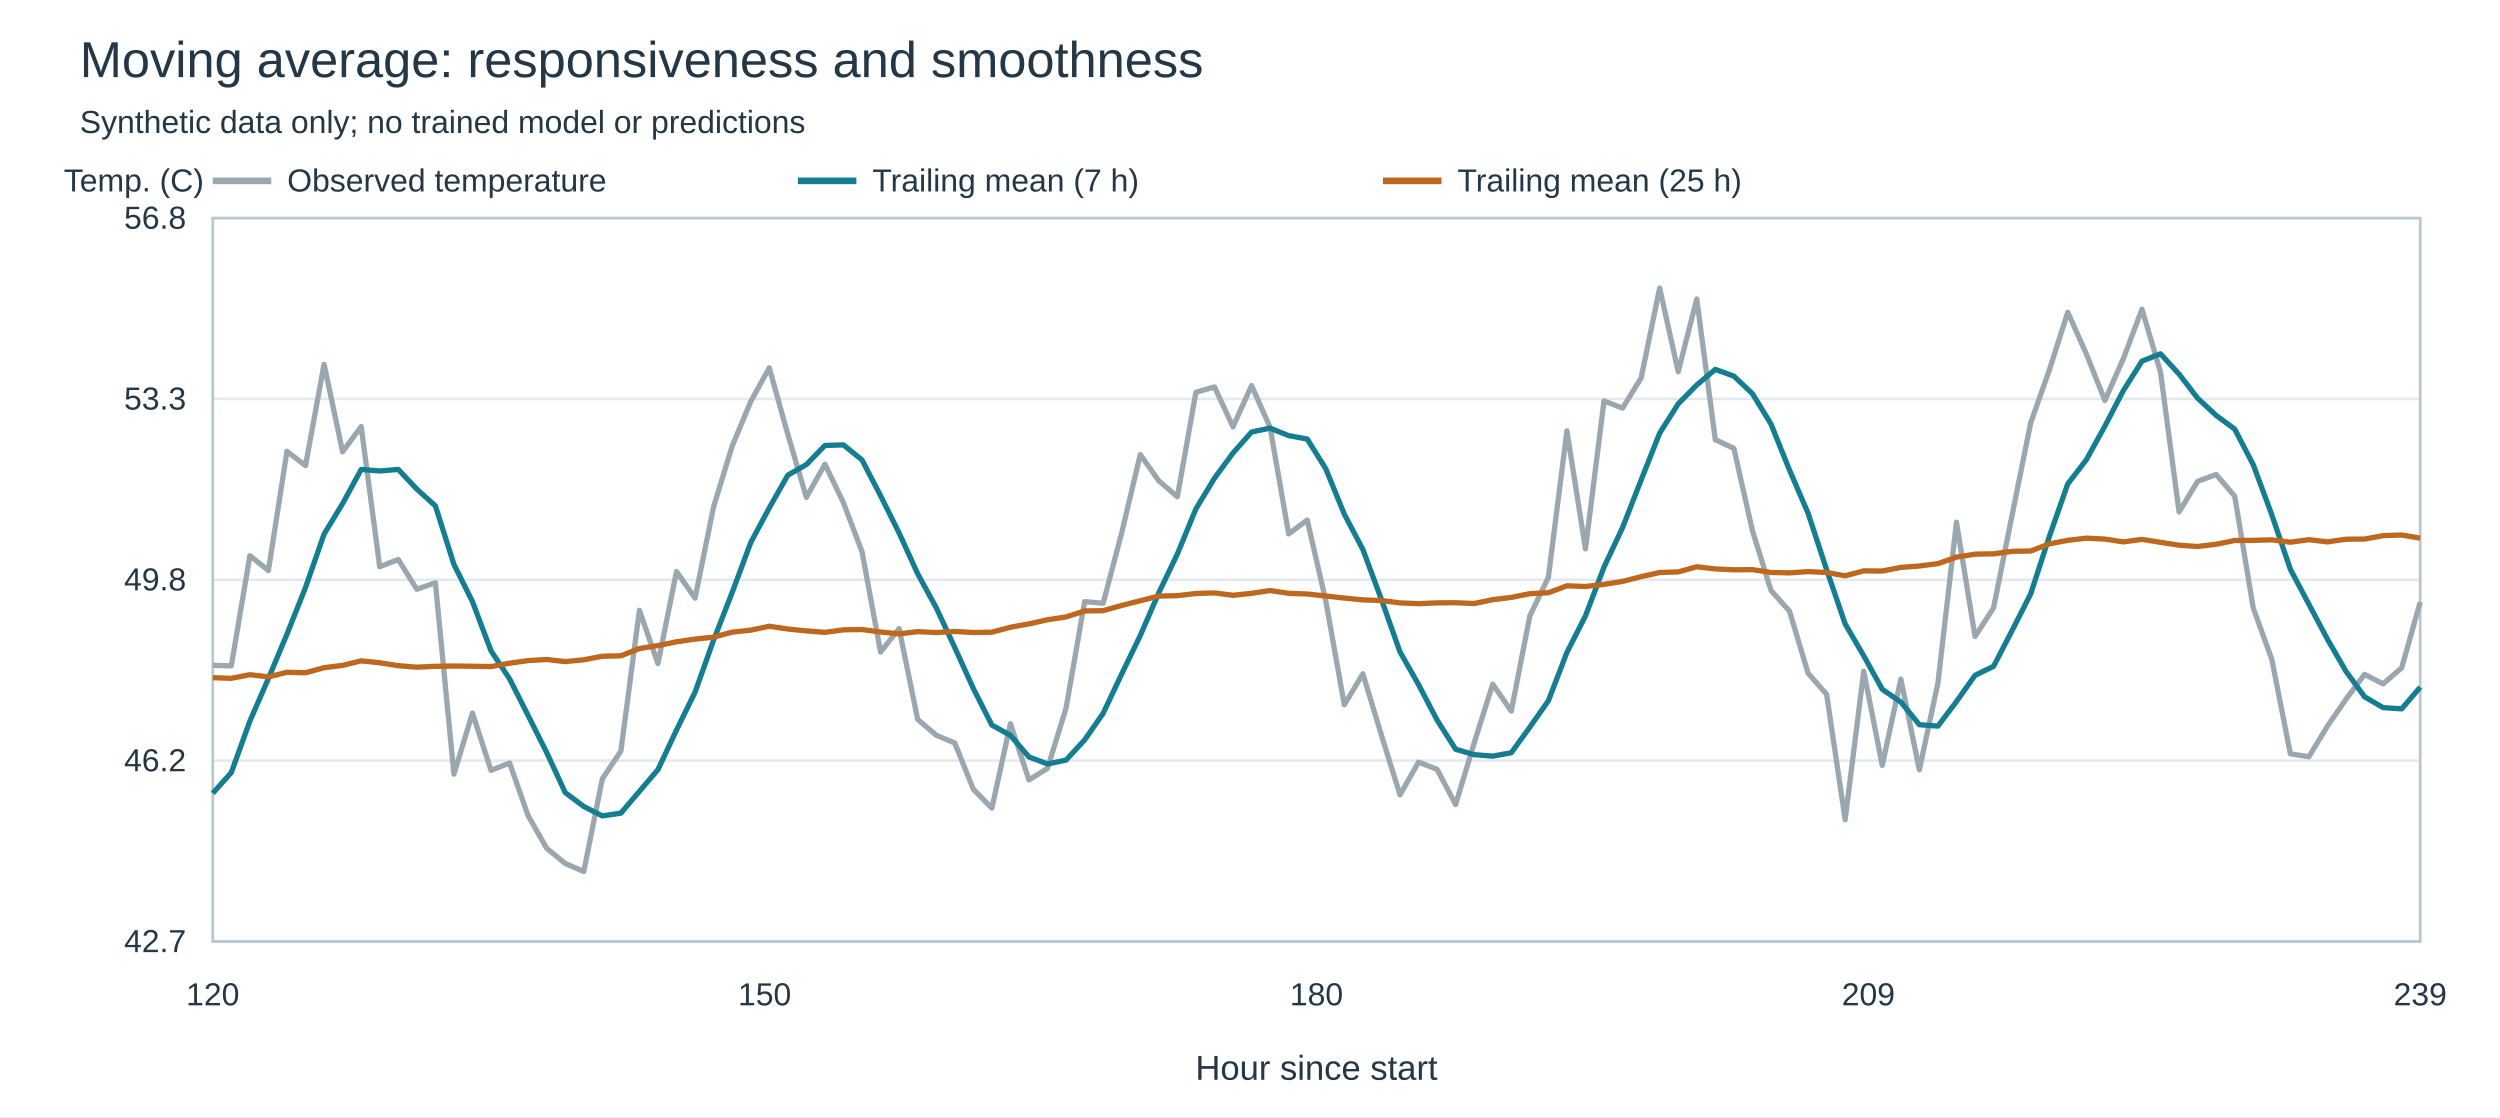
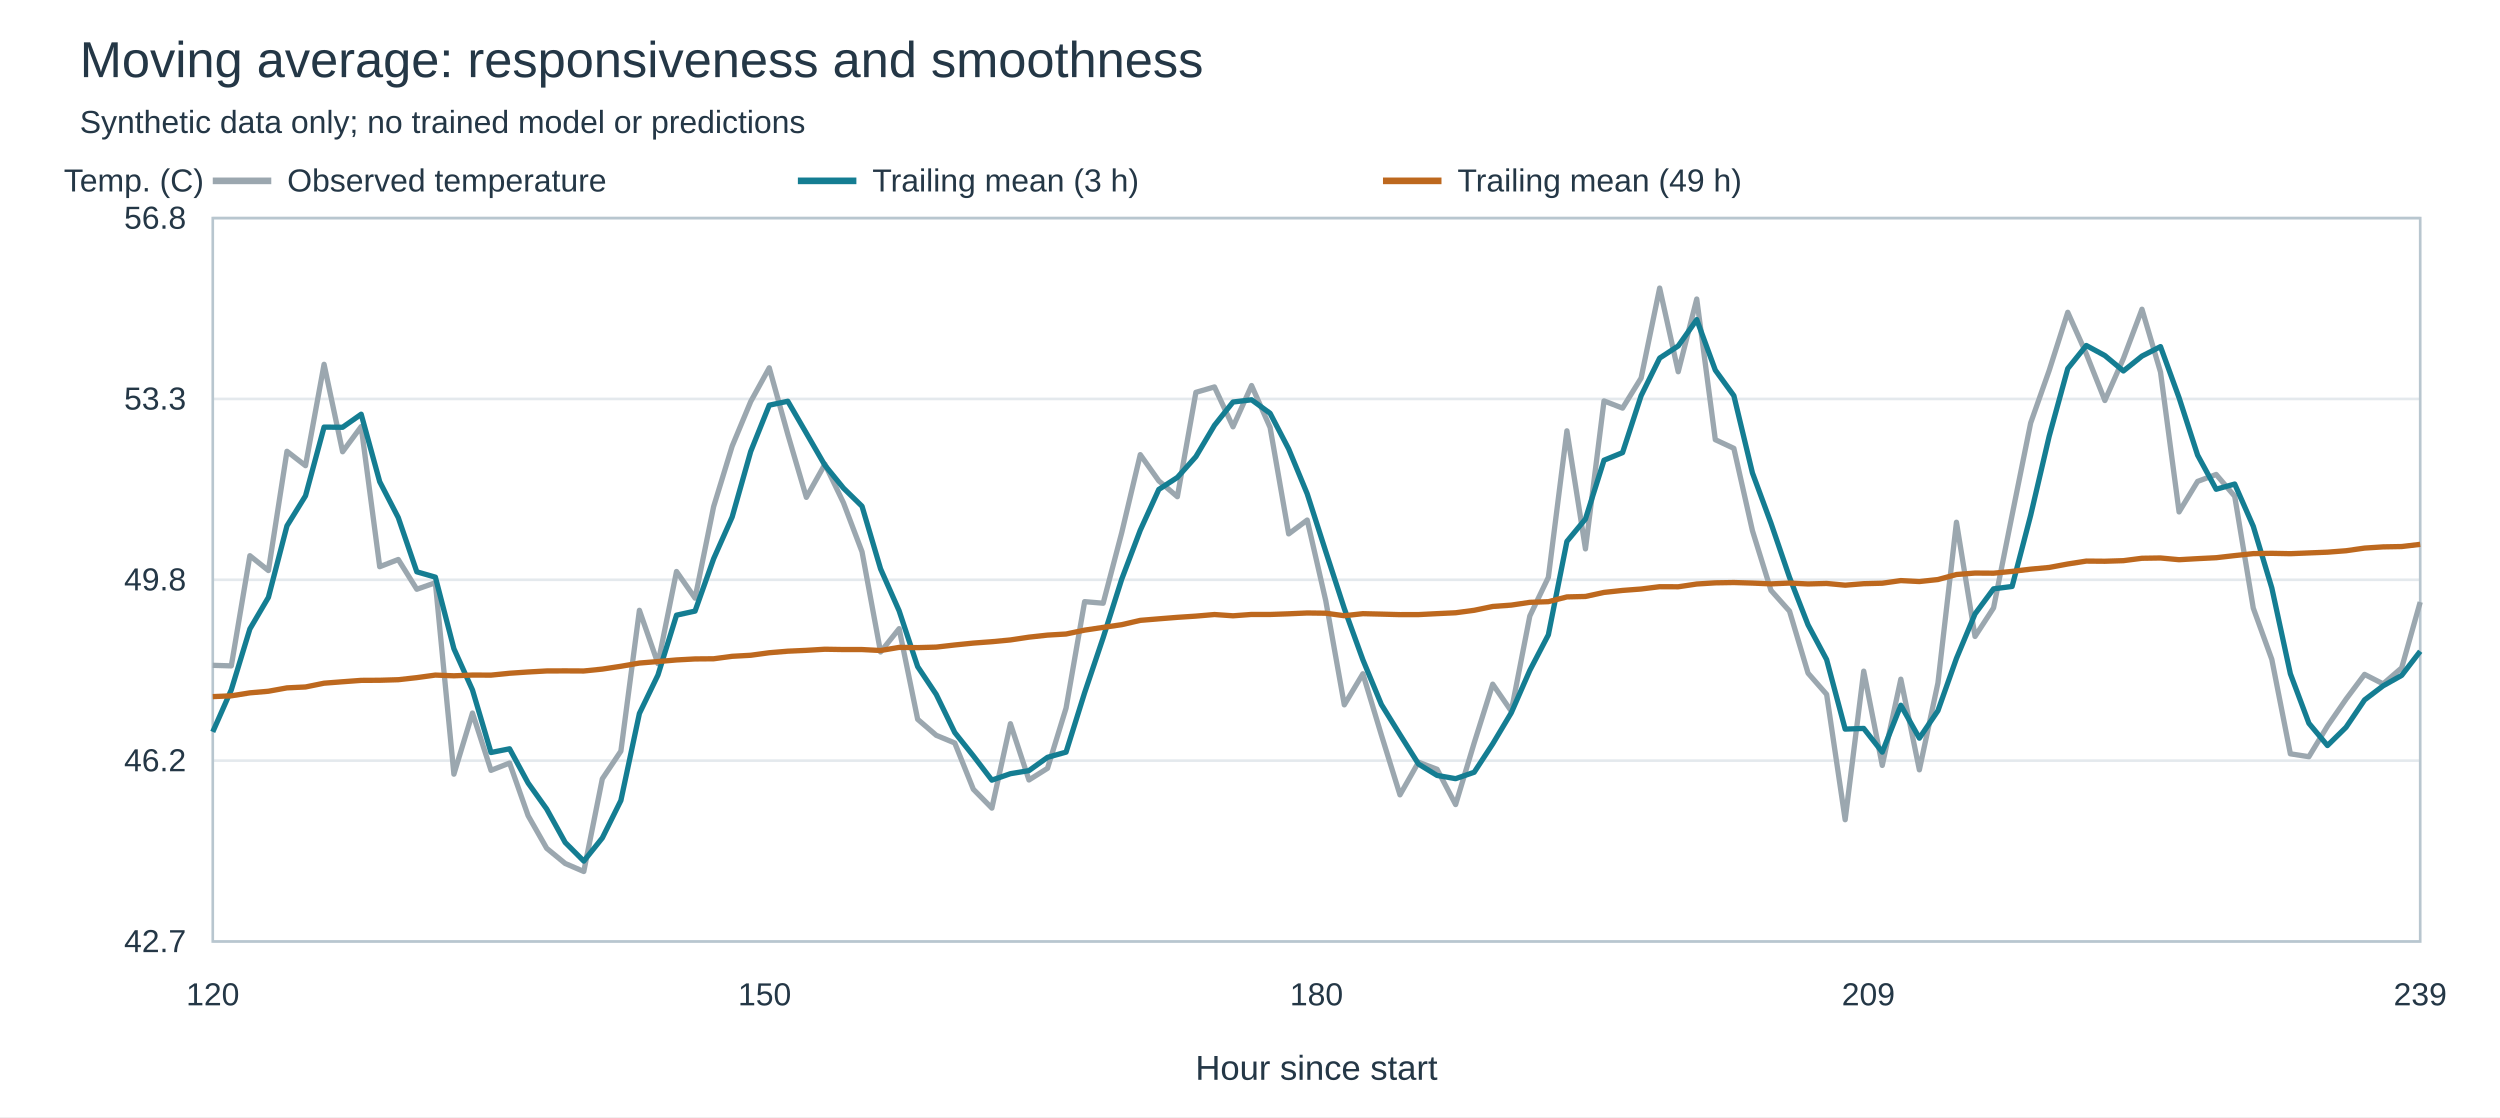
<svg xmlns="http://www.w3.org/2000/svg" viewBox="0 0 940 420" role="img" aria-labelledby="title desc">
  <rect width="940" height="420" fill="#ffffff" />
  <g font-family="Arial, sans-serif" fill="#243746">
    <text x="30" y="29" font-size="19">Moving average: responsiveness and smoothness</text>
    <text x="30" y="50" font-size="12">Synthetic data only; no trained model or predictions</text>
    <line x1="80" x2="910" y1="354.00" y2="354.00" stroke="#e4e9ed" />
    <text x="70" y="358.00" text-anchor="end" font-size="12">42.7</text>
    <line x1="80" x2="910" y1="286.00" y2="286.00" stroke="#e4e9ed" />
    <text x="70" y="290.00" text-anchor="end" font-size="12">46.2</text>
    <line x1="80" x2="910" y1="218.00" y2="218.00" stroke="#e4e9ed" />
    <text x="70" y="222.00" text-anchor="end" font-size="12">49.8</text>
    <line x1="80" x2="910" y1="150.00" y2="150.00" stroke="#e4e9ed" />
    <text x="70" y="154.00" text-anchor="end" font-size="12">53.3</text>
    <line x1="80" x2="910" y1="82.00" y2="82.00" stroke="#e4e9ed" />
    <text x="70" y="86.00" text-anchor="end" font-size="12">56.8</text>
    <text x="80.00" y="378" text-anchor="middle" font-size="12">120</text>
    <text x="287.50" y="378" text-anchor="middle" font-size="12">150</text>
    <text x="495.00" y="378" text-anchor="middle" font-size="12">180</text>
    <text x="702.50" y="378" text-anchor="middle" font-size="12">209</text>
    <text x="910.00" y="378" text-anchor="middle" font-size="12">239</text>
    <rect x="80" y="82" width="830" height="272" fill="none" stroke="#b8c6cf" />
    <text x="24" y="72" font-size="12">Temp. (C)</text>
    <text x="495.0" y="406" text-anchor="middle" font-size="13">Hour since start</text>
    <line x1="80" x2="102" y1="68" y2="68" stroke="#9ba7af" stroke-width="2.5" />
    <text x="108" y="72" font-size="12">Observed temperature</text>
    <polyline points="80.00,250.16 86.97,250.37 93.95,208.95 100.92,214.52 107.90,169.69 114.87,175.09 121.85,136.99 128.82,169.86 135.80,160.40 142.77,213.08 149.75,210.37 156.72,221.56 163.70,219.11 170.67,291.08 177.65,268.11 184.62,289.65 191.60,286.90 198.57,306.69 205.55,318.96 212.52,324.67 219.50,327.68 226.47,292.85 233.45,282.42 240.42,229.48 247.39,249.52 254.37,214.89 261.34,224.90 268.32,190.51 275.29,167.76 282.27,150.98 289.24,138.30 296.22,163.34 303.19,187.00 310.17,174.54 317.14,189.05 324.12,207.46 331.09,245.14 338.07,236.38 345.04,270.45 352.02,276.47 358.99,279.37 365.97,296.76 372.94,303.85 379.92,272.12 386.89,293.27 393.87,288.88 400.84,266.24 407.82,226.22 414.79,226.81 421.76,200.32 428.74,170.95 435.71,180.80 442.69,186.76 449.66,147.52 456.64,145.49 463.61,160.48 470.59,144.97 477.56,160.73 484.54,200.74 491.51,195.54 498.49,225.89 505.46,265.02 512.44,253.34 519.41,276.40 526.39,298.86 533.36,286.58 540.34,289.25 547.31,302.51 554.29,279.35 561.26,257.25 568.24,267.39 575.21,231.62 582.18,217.08 589.16,162.00 596.13,206.38 603.11,150.75 610.08,153.45 617.06,142.14 624.03,108.32 631.01,139.77 637.98,112.44 644.96,165.33 651.93,168.58 658.91,199.52 665.88,221.97 672.86,229.79 679.83,253.11 686.81,261.08 693.78,308.21 700.76,252.36 707.73,287.79 714.71,255.38 721.68,289.45 728.66,256.82 735.63,196.37 742.61,239.30 749.58,228.56 756.55,193.66 763.53,159.03 770.50,139.27 777.48,117.43 784.45,133.04 791.43,150.59 798.40,134.81 805.38,116.28 812.35,139.89 819.33,192.48 826.30,181.01 833.28,178.40 840.25,186.60 847.23,228.65 854.20,247.93 861.18,283.43 868.15,284.52 875.13,273.00 882.10,262.90 889.08,253.57 896.05,257.14 903.03,251.11 910.00,226.38" fill="none" stroke="#9ba7af" stroke-width="2" stroke-linejoin="round" />
    <line x1="300" x2="322" y1="68" y2="68" stroke="#147d92" stroke-width="2.5" />
-     <text x="328" y="72" font-size="12">Trailing mean (7 h)</text>
-     <polyline points="80.00,298.26 86.97,290.48 93.95,271.14 100.92,255.12 107.90,238.44 114.87,220.91 121.85,200.82 128.82,189.35 135.80,176.50 142.77,177.09 149.75,176.50 156.72,183.91 163.70,190.20 170.67,212.21 177.65,226.24 184.62,244.71 191.60,255.25 198.57,269.01 205.55,282.93 212.52,298.01 219.50,303.24 226.47,306.77 233.45,305.74 240.42,297.54 247.39,289.37 254.37,274.50 261.34,260.25 268.32,240.65 275.29,222.78 282.27,204.01 289.24,190.98 296.22,178.67 303.19,174.68 310.17,167.49 317.14,167.28 324.12,172.95 331.09,186.40 338.07,200.41 345.04,215.72 352.02,228.50 358.99,243.47 365.97,258.86 372.94,272.63 379.92,276.49 386.89,284.61 393.87,287.25 400.84,285.79 407.82,278.19 414.79,268.20 421.76,253.41 428.74,238.96 435.71,222.89 442.69,208.30 449.66,191.34 456.64,179.81 463.61,170.33 470.59,162.43 477.56,160.97 484.54,163.81 491.51,165.07 498.49,176.26 505.46,193.34 512.44,206.60 519.41,225.38 526.39,245.11 533.36,257.37 540.34,270.76 547.31,281.71 554.29,283.75 561.26,284.31 568.24,283.03 575.21,273.42 582.18,263.49 589.16,245.31 596.13,231.58 603.11,213.21 610.08,198.38 617.06,180.49 624.03,162.87 631.01,151.83 637.98,144.75 644.96,138.89 651.93,141.43 658.91,148.01 665.88,159.42 672.86,176.77 679.83,192.96 686.81,214.20 693.78,234.61 700.76,246.58 707.73,259.19 714.71,263.96 721.68,272.49 728.66,273.01 735.63,263.77 742.61,253.93 749.58,250.53 756.55,237.08 763.53,223.31 770.50,201.86 777.48,181.95 784.45,172.90 791.43,160.23 798.40,146.83 805.38,135.78 812.35,133.04 819.33,140.65 826.30,149.73 833.28,156.21 840.25,161.35 847.23,174.76 854.20,193.57 861.18,214.07 868.15,227.22 875.13,240.36 882.10,252.43 889.08,262.00 896.05,266.07 903.03,266.53 910.00,258.38" fill="none" stroke="#147d92" stroke-width="2" stroke-linejoin="round" />
+     <text x="328" y="72" font-size="12">Trailing mean (3 h)</text>
+     <polyline points="80.00,275.19 86.97,259.37 93.95,236.49 100.92,224.61 107.90,197.72 114.87,186.43 121.85,160.59 128.82,160.65 135.80,155.75 142.77,181.12 149.75,194.62 156.72,215.00 163.70,217.01 170.67,243.92 177.65,259.43 184.62,282.94 191.60,281.55 198.57,294.41 205.55,304.19 212.52,316.78 219.50,323.77 226.47,315.07 233.45,300.98 240.42,268.25 247.39,253.81 254.37,231.30 261.34,229.77 268.32,210.10 275.29,194.39 282.27,169.75 289.24,152.35 296.22,150.87 303.19,162.88 310.17,174.96 317.14,183.53 324.12,190.35 331.09,213.88 338.07,229.66 345.04,250.65 352.02,261.10 358.99,275.43 365.97,284.20 372.94,293.33 379.92,290.91 386.89,289.75 393.87,284.75 400.84,282.80 407.82,260.45 414.79,239.76 421.76,217.78 428.74,199.36 435.71,184.03 442.69,179.51 449.66,171.69 456.64,159.92 463.61,151.16 470.59,150.32 477.56,155.40 484.54,168.81 491.51,185.67 498.49,207.39 505.46,228.82 512.44,248.08 519.41,264.92 526.39,276.20 533.36,287.28 540.34,291.56 547.31,292.78 554.29,290.37 561.26,279.70 568.24,268.00 575.21,252.08 582.18,238.70 589.16,203.57 596.13,195.15 603.11,173.04 610.08,170.19 617.06,148.78 624.03,134.64 631.01,130.08 637.98,120.18 644.96,139.18 651.93,148.78 658.91,177.81 665.88,196.69 672.86,217.09 679.83,234.96 686.81,248.00 693.78,274.14 700.76,273.89 707.73,282.79 714.71,265.18 721.68,277.54 728.66,267.22 735.63,247.55 742.61,230.83 749.58,221.41 756.55,220.51 763.53,193.75 770.50,163.99 777.48,138.58 784.45,129.91 791.43,133.69 798.40,139.48 805.38,133.89 812.35,130.33 819.33,149.55 826.30,171.13 833.28,183.96 840.25,182.00 847.23,197.88 854.20,221.06 861.18,253.34 868.15,271.96 875.13,280.32 882.10,273.47 889.08,263.16 896.05,257.87 903.03,253.94 910.00,244.88" fill="none" stroke="#147d92" stroke-width="2" stroke-linejoin="round" />
    <line x1="520" x2="542" y1="68" y2="68" stroke="#bd681e" stroke-width="2.5" />
-     <text x="548" y="72" font-size="12">Trailing mean (25 h)</text>
-     <polyline points="80.00,254.81 86.97,255.05 93.95,253.68 100.92,254.51 107.90,252.77 114.87,252.96 121.85,251.05 128.82,250.18 135.80,248.48 142.77,249.20 149.75,250.30 156.72,250.86 163.70,250.53 170.67,250.42 177.65,250.51 184.62,250.64 191.60,249.37 198.57,248.38 205.55,247.97 212.52,248.76 219.50,248.09 226.47,246.74 233.45,246.58 240.42,243.85 247.39,242.73 254.37,241.32 261.34,240.30 268.32,239.56 275.29,237.69 282.27,236.94 289.24,235.47 296.22,236.52 303.19,237.21 310.17,237.77 317.14,236.81 324.12,236.70 331.09,237.64 338.07,238.33 345.04,237.50 352.02,237.84 358.99,237.43 365.97,237.82 372.94,237.71 379.92,235.84 386.89,234.58 393.87,233.03 400.84,231.96 407.82,229.72 414.79,229.61 421.76,227.64 428.74,225.88 435.71,224.12 442.69,223.97 449.66,223.16 456.64,222.94 463.61,223.83 470.59,223.09 477.56,222.04 484.54,223.09 491.51,223.35 498.49,224.09 505.46,224.88 512.44,225.56 519.41,225.80 526.39,226.69 533.36,226.98 540.34,226.68 547.31,226.63 554.29,226.92 561.26,225.48 568.24,224.62 575.21,223.23 582.18,222.87 589.16,220.27 596.13,220.52 603.11,219.71 610.08,218.61 617.06,216.83 624.03,215.26 631.01,215.03 637.98,213.11 644.96,213.92 651.93,214.24 658.91,214.19 665.88,215.25 672.86,215.40 679.83,214.93 686.81,215.24 693.78,216.51 700.76,214.65 707.73,214.70 714.71,213.34 721.68,212.82 728.66,211.92 735.63,209.48 742.61,208.36 749.58,208.24 756.55,207.30 763.53,207.18 770.50,204.50 777.48,203.17 784.45,202.35 791.43,202.69 798.40,203.75 805.38,202.81 812.35,203.91 819.33,204.99 826.30,205.49 833.28,204.64 840.25,203.23 847.23,203.18 854.20,202.98 861.18,203.87 868.15,202.92 875.13,203.75 882.10,202.75 889.08,202.68 896.05,201.39 903.03,201.16 910.00,202.36" fill="none" stroke="#bd681e" stroke-width="2" stroke-linejoin="round" />
+     <text x="548" y="72" font-size="12">Trailing mean (49 h)</text>
+     <polyline points="80.00,261.93 86.97,261.63 93.95,260.51 100.92,259.91 107.90,258.64 114.87,258.30 121.85,256.88 128.82,256.34 135.80,255.82 142.77,255.78 149.75,255.57 156.72,254.79 163.70,253.83 170.67,254.10 177.65,253.82 184.62,253.85 191.60,253.14 198.57,252.67 205.55,252.28 212.52,252.25 219.50,252.29 226.47,251.58 233.45,250.52 240.42,249.31 247.39,248.74 254.37,248.14 261.34,247.76 268.32,247.70 275.29,246.77 282.27,246.38 289.24,245.43 296.22,244.85 303.19,244.53 310.17,244.11 317.14,244.23 324.12,244.23 331.09,244.59 338.07,243.42 345.04,243.51 352.02,243.31 358.99,242.51 365.97,241.80 372.94,241.28 379.92,240.62 386.89,239.57 393.87,238.80 400.84,238.39 407.82,236.93 414.79,235.89 421.76,234.88 428.74,233.26 435.71,232.68 442.69,232.12 449.66,231.66 456.64,231.06 463.61,231.54 470.59,231.03 477.56,231.04 484.54,230.79 491.51,230.48 498.49,230.57 505.46,231.51 512.44,230.74 519.41,230.91 526.39,231.10 533.36,231.09 540.34,230.73 547.31,230.40 554.29,229.47 561.26,228.03 568.24,227.52 575.21,226.48 582.18,226.23 589.16,224.44 596.13,224.27 603.11,222.75 610.08,222.00 617.06,221.47 624.03,220.60 631.01,220.63 637.98,219.59 644.96,219.15 651.93,219.03 658.91,219.24 665.88,219.54 672.86,219.23 679.83,219.57 686.81,219.38 693.78,220.03 700.76,219.47 707.73,219.29 714.71,218.30 721.68,218.66 728.66,217.91 735.63,216.02 742.61,215.47 749.58,215.52 756.55,214.84 763.53,214.00 770.50,213.36 777.48,212.06 784.45,210.97 791.43,211.03 798.40,210.81 805.38,209.91 812.35,209.80 819.33,210.45 826.30,210.05 833.28,209.70 840.25,208.90 847.23,208.16 854.20,208.05 861.18,208.19 868.15,207.90 875.13,207.62 882.10,207.08 889.08,206.08 896.05,205.63 903.03,205.50 910.00,204.67" fill="none" stroke="#bd681e" stroke-width="2" stroke-linejoin="round" />
  </g>
</svg>
